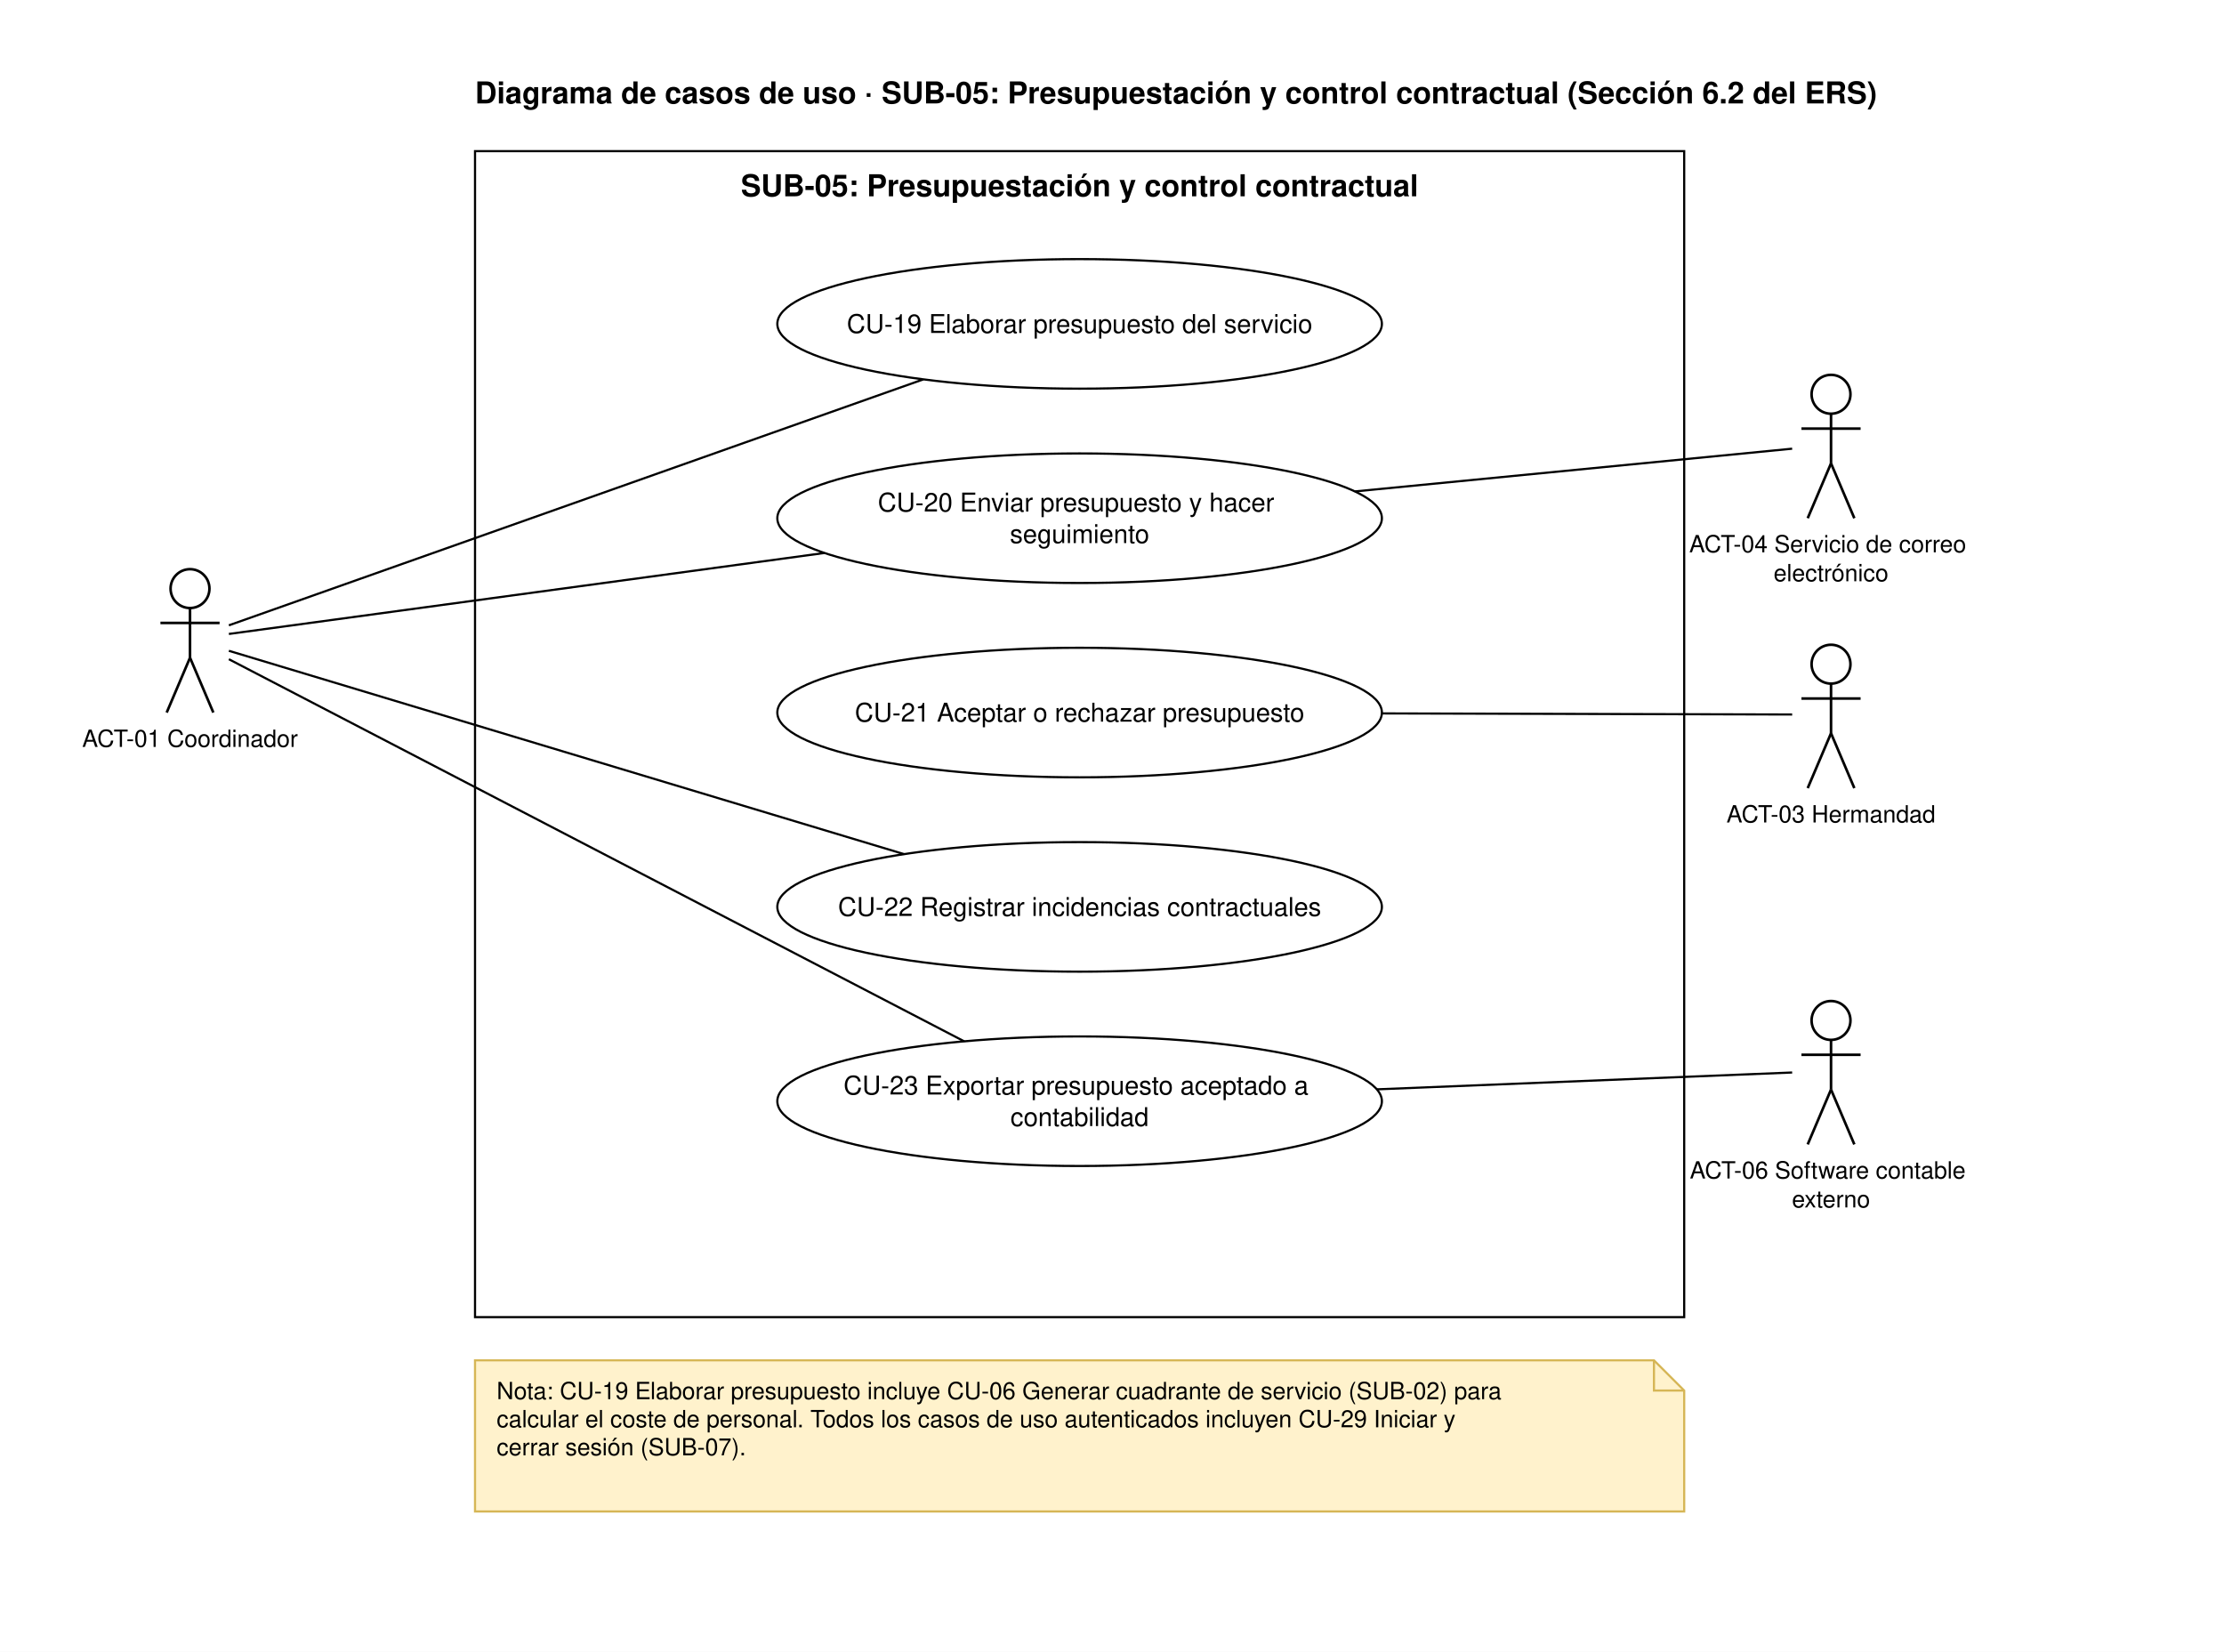
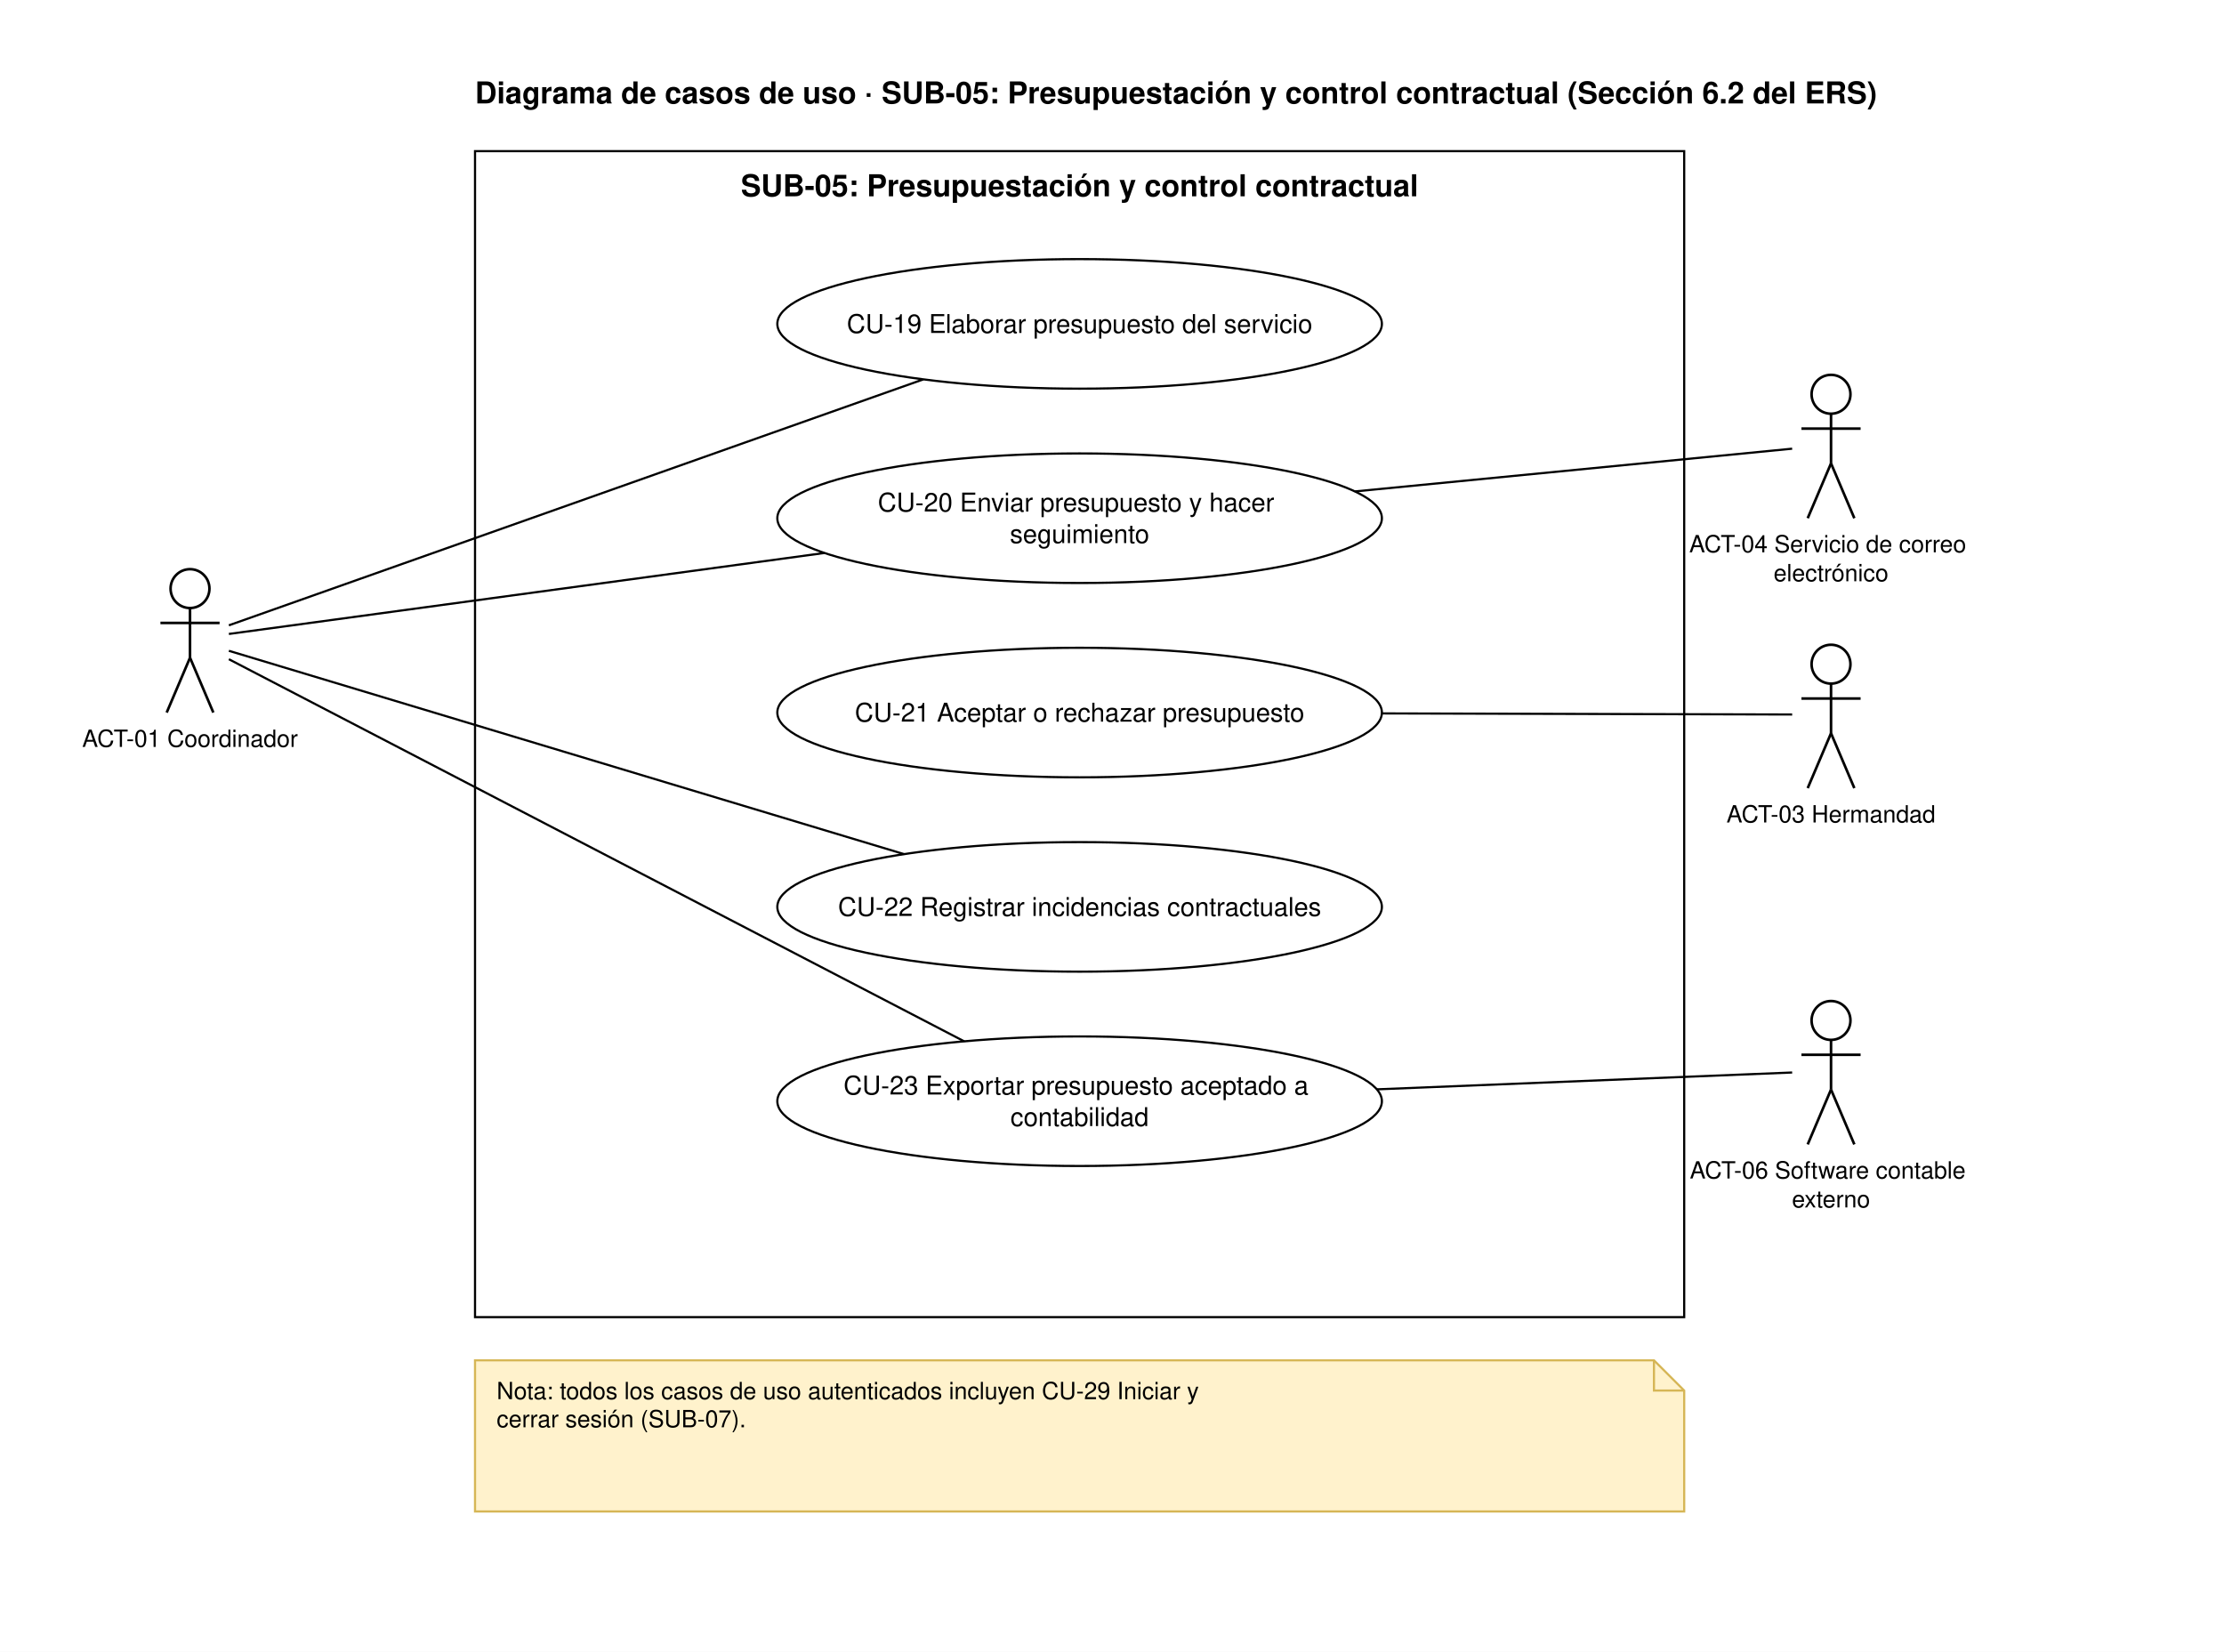
<svg xmlns="http://www.w3.org/2000/svg" viewBox="20.0 -10.0 1030.0 765.0" width="1030" height="765">
  <rect x="20.0" y="-10.0" width="1030.0" height="765.0" fill="#ffffff" />
  <line x1="126.0" y1="279.6" x2="447.6" y2="165.7" stroke="#000000" stroke-width="1" />
  <line x1="126.0" y1="283.6" x2="401.8" y2="246.1" stroke="#000000" stroke-width="1" />
  <line x1="126.0" y1="291.4" x2="438.8" y2="385.6" stroke="#000000" stroke-width="1" />
  <line x1="126.0" y1="295.3" x2="466.6" y2="472.3" stroke="#000000" stroke-width="1" />
  <line x1="850.0" y1="197.8" x2="647.4" y2="217.6" stroke="#000000" stroke-width="1" />
  <line x1="850.0" y1="320.9" x2="660.0" y2="320.4" stroke="#000000" stroke-width="1" />
  <line x1="850.0" y1="486.7" x2="657.6" y2="494.5" stroke="#000000" stroke-width="1" />
  <text x="240.0" y="37.9" font-family="Helvetica, Arial, sans-serif" font-size="14" text-anchor="start" fill="#000000" font-weight="bold">Diagrama de casos de uso · SUB-05: Presupuestación y control contractual (Sección 6.2 del ERS)</text>
  <rect x="240.0" y="60.0" width="560.0" height="540.0" fill="none" stroke="#000000" stroke-width="1" />
  <text x="520.0" y="80.9" font-family="Helvetica, Arial, sans-serif" font-size="14" text-anchor="middle" fill="#000000" font-weight="bold">
    <tspan x="520.0">SUB-05: Presupuestación y control contractual</tspan>
  </text>
  <circle cx="108.0" cy="262.6" r="9.0" fill="#ffffff" stroke="#000000" stroke-width="1.2" />
  <line x1="108.0" y1="271.6" x2="108.0" y2="294.6" stroke="#000000" stroke-width="1.2" />
  <line x1="94.3" y1="278.5" x2="121.7" y2="278.5" stroke="#000000" stroke-width="1.2" />
  <line x1="108.0" y1="294.6" x2="97.2" y2="320.0" stroke="#000000" stroke-width="1.2" />
  <line x1="108.0" y1="294.6" x2="118.8" y2="320.0" stroke="#000000" stroke-width="1.2" />
  <text x="108.0" y="335.9" font-family="Helvetica, Arial, sans-serif" font-size="11" text-anchor="middle" fill="#000000">
    <tspan x="108.0">ACT-01 Coordinador</tspan>
  </text>
  <circle cx="868.0" cy="172.6" r="9.0" fill="#ffffff" stroke="#000000" stroke-width="1.2" />
  <line x1="868.0" y1="181.6" x2="868.0" y2="204.6" stroke="#000000" stroke-width="1.2" />
  <line x1="854.3" y1="188.5" x2="881.7" y2="188.5" stroke="#000000" stroke-width="1.2" />
  <line x1="868.0" y1="204.6" x2="857.2" y2="230.0" stroke="#000000" stroke-width="1.2" />
  <line x1="868.0" y1="204.6" x2="878.8" y2="230.0" stroke="#000000" stroke-width="1.2" />
  <text x="868.0" y="245.8" font-family="Helvetica, Arial, sans-serif" font-size="11" text-anchor="middle" fill="#000000">
    <tspan x="868.0">ACT-04 Servicio de correo</tspan>
    <tspan x="868.0" dy="13.4">electrónico</tspan>
  </text>
  <circle cx="868.0" cy="297.6" r="9.0" fill="#ffffff" stroke="#000000" stroke-width="1.2" />
  <line x1="868.0" y1="306.6" x2="868.0" y2="329.6" stroke="#000000" stroke-width="1.2" />
  <line x1="854.3" y1="313.5" x2="881.7" y2="313.5" stroke="#000000" stroke-width="1.2" />
  <line x1="868.0" y1="329.6" x2="857.2" y2="355.0" stroke="#000000" stroke-width="1.2" />
  <line x1="868.0" y1="329.6" x2="878.8" y2="355.0" stroke="#000000" stroke-width="1.2" />
  <text x="868.0" y="370.9" font-family="Helvetica, Arial, sans-serif" font-size="11" text-anchor="middle" fill="#000000">
    <tspan x="868.0">ACT-03 Hermandad</tspan>
  </text>
  <circle cx="868.0" cy="462.6" r="9.0" fill="#ffffff" stroke="#000000" stroke-width="1.2" />
  <line x1="868.0" y1="471.6" x2="868.0" y2="494.6" stroke="#000000" stroke-width="1.2" />
  <line x1="854.3" y1="478.5" x2="881.7" y2="478.5" stroke="#000000" stroke-width="1.2" />
  <line x1="868.0" y1="494.6" x2="857.2" y2="520.0" stroke="#000000" stroke-width="1.2" />
  <line x1="868.0" y1="494.6" x2="878.8" y2="520.0" stroke="#000000" stroke-width="1.2" />
  <text x="868.0" y="535.8" font-family="Helvetica, Arial, sans-serif" font-size="11" text-anchor="middle" fill="#000000">
    <tspan x="868.0">ACT-06 Software contable</tspan>
    <tspan x="868.0" dy="13.4">externo</tspan>
  </text>
  <ellipse cx="520.0" cy="140.0" rx="140.0" ry="30.0" fill="#ffffff" stroke="#000000" stroke-width="1" />
  <text x="520.0" y="144.2" font-family="Helvetica, Arial, sans-serif" font-size="12" text-anchor="middle" fill="#000000">
    <tspan x="520.0">CU-19 Elaborar presupuesto del servicio</tspan>
  </text>
  <ellipse cx="520.0" cy="230.0" rx="140.0" ry="30.0" fill="#ffffff" stroke="#000000" stroke-width="1" />
  <text x="520.0" y="226.9" font-family="Helvetica, Arial, sans-serif" font-size="12" text-anchor="middle" fill="#000000">
    <tspan x="520.0">CU-20 Enviar presupuesto y hacer</tspan>
    <tspan x="520.0" dy="14.6">seguimiento</tspan>
  </text>
  <ellipse cx="520.0" cy="320.0" rx="140.0" ry="30.0" fill="#ffffff" stroke="#000000" stroke-width="1" />
  <text x="520.0" y="324.2" font-family="Helvetica, Arial, sans-serif" font-size="12" text-anchor="middle" fill="#000000">
    <tspan x="520.0">CU-21 Aceptar o rechazar presupuesto</tspan>
  </text>
  <ellipse cx="520.0" cy="410.0" rx="140.0" ry="30.0" fill="#ffffff" stroke="#000000" stroke-width="1" />
  <text x="520.0" y="414.2" font-family="Helvetica, Arial, sans-serif" font-size="12" text-anchor="middle" fill="#000000">
    <tspan x="520.0">CU-22 Registrar incidencias contractuales</tspan>
  </text>
  <ellipse cx="520.0" cy="500.0" rx="140.0" ry="30.0" fill="#ffffff" stroke="#000000" stroke-width="1" />
  <text x="520.0" y="496.9" font-family="Helvetica, Arial, sans-serif" font-size="12" text-anchor="middle" fill="#000000">
    <tspan x="520.0">CU-23 Exportar presupuesto aceptado a</tspan>
    <tspan x="520.0" dy="14.6">contabilidad</tspan>
  </text>
  <polygon points="240.0,620.0 786.0,620.0 800.0,634.0 800.0,690.0 240.0,690.0" fill="#fff2cc" stroke="#d6b656" stroke-width="1" />
  <polyline points="786.0,620.0 786.0,634.0 800.0,634.0" fill="none" stroke="#d6b656" stroke-width="1" />
-   <text x="250.0" y="638.0" font-family="Helvetica, Arial, sans-serif" font-size="11" text-anchor="start" fill="#000000">Nota: CU-19 Elaborar presupuesto incluye CU-06 Generar cuadrante de servicio (SUB-02) para</text>
-   <text x="250.0" y="651.0" font-family="Helvetica, Arial, sans-serif" font-size="11" text-anchor="start" fill="#000000">calcular el coste de personal. Todos los casos de uso autenticados incluyen CU-29 Iniciar y</text>
-   <text x="250.0" y="664.0" font-family="Helvetica, Arial, sans-serif" font-size="11" text-anchor="start" fill="#000000">cerrar sesión (SUB-07).</text>
+   <text x="250.0" y="638.0" font-family="Helvetica, Arial, sans-serif" font-size="11" text-anchor="start" fill="#000000">Nota: todos los casos de uso autenticados incluyen CU-29 Iniciar y</text>
+   <text x="250.0" y="651.0" font-family="Helvetica, Arial, sans-serif" font-size="11" text-anchor="start" fill="#000000">cerrar sesión (SUB-07).</text>
</svg>
